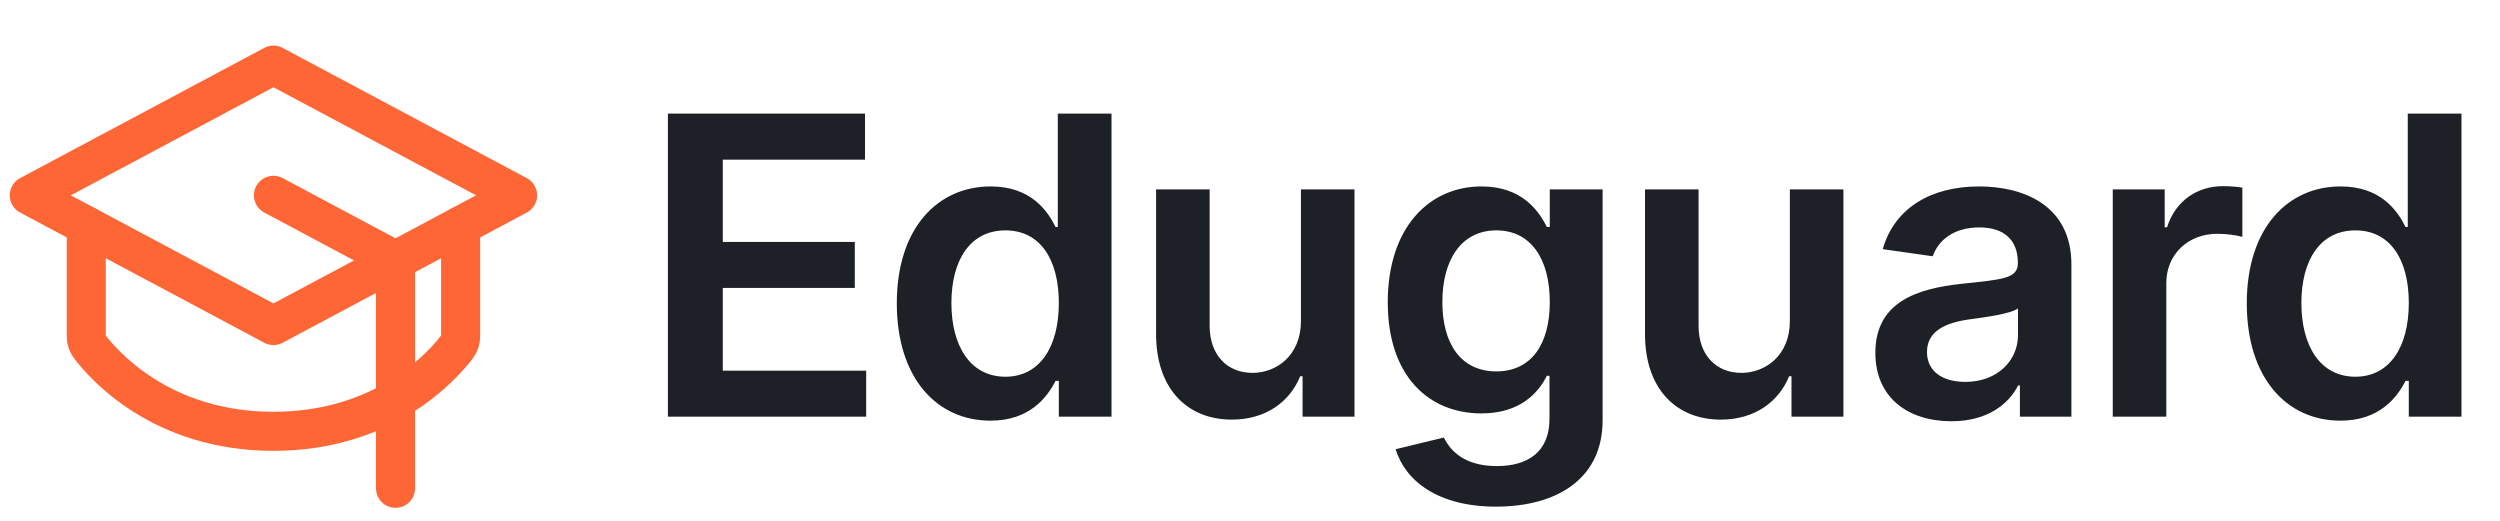
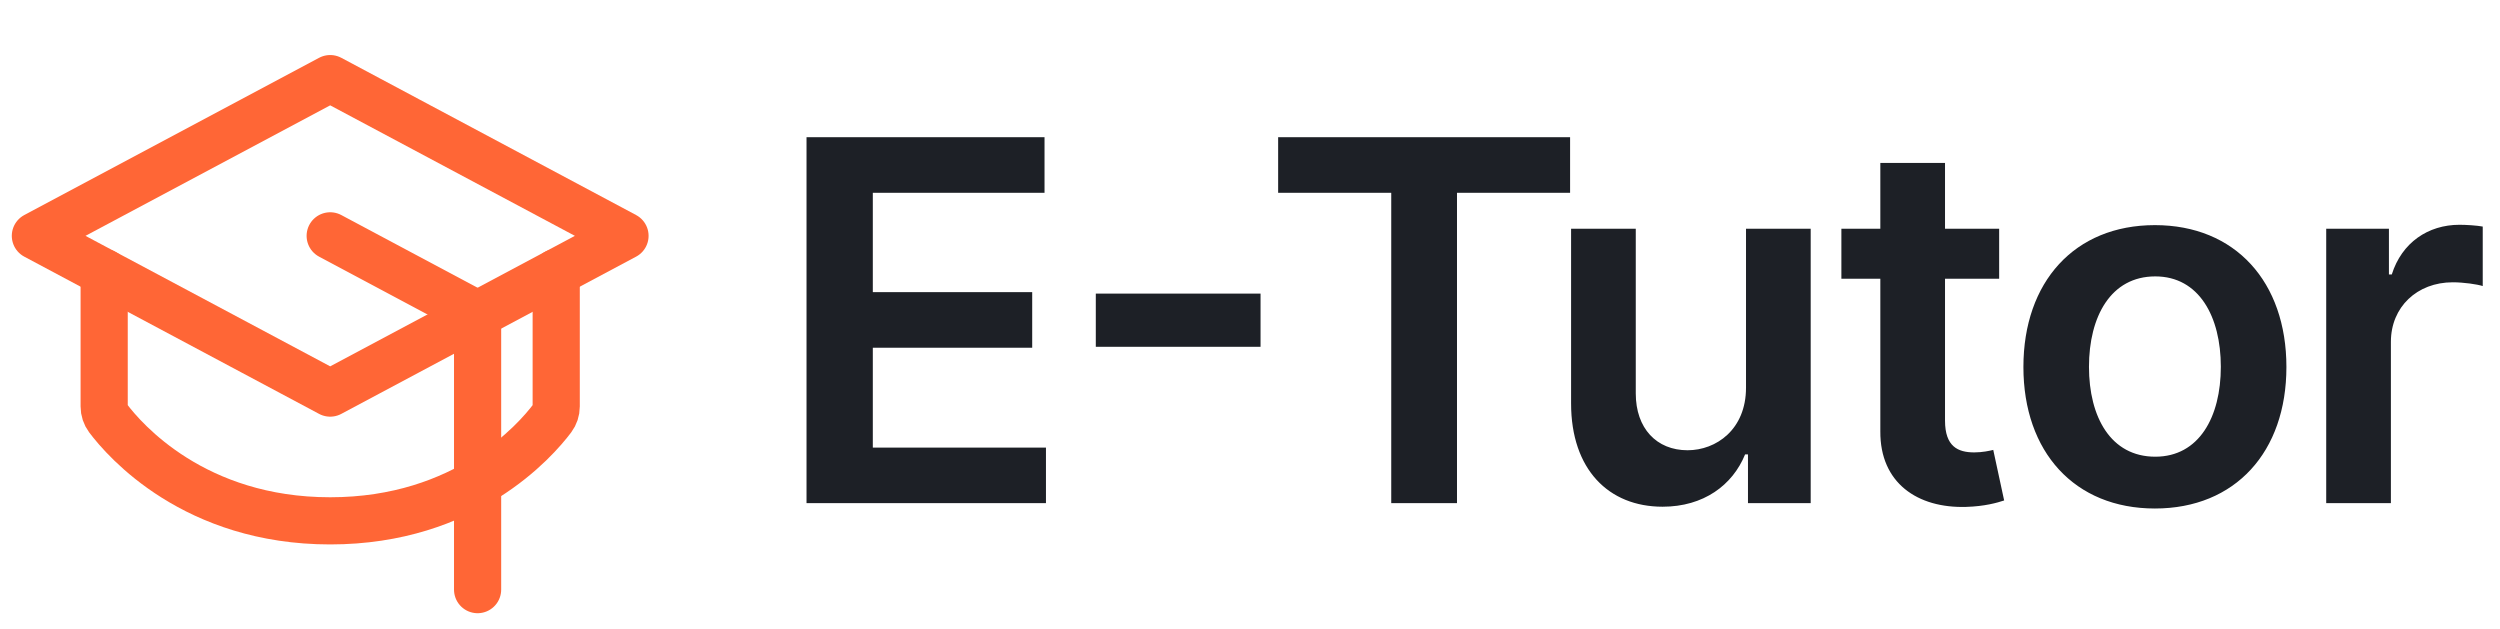
- <svg xmlns="http://www.w3.org/2000/svg" width="192" height="40" viewBox="0 0 192 40" fill="none">
+ <svg xmlns="http://www.w3.org/2000/svg" width="159" height="40" viewBox="0 0 159 40" fill="none">
  <path d="M2.25 15L21 5L39.75 15L21 25L2.25 15Z" stroke="#FF6636" stroke-width="3" stroke-linecap="round" stroke-linejoin="round" />
  <path d="M30.375 37.5V20L21 15" stroke="#FF6636" stroke-width="3" stroke-linecap="round" stroke-linejoin="round" />
-   <path d="M35.375 17.333V25.852C35.376 26.122 35.288 26.384 35.127 26.6C34.074 28.001 29.633 33.125 21 33.125C12.367 33.125 7.926 28.001 6.873 26.6C6.712 26.384 6.624 26.122 6.625 25.852V17.333" stroke="#FF6636" stroke-width="3" stroke-linecap="round" stroke-linejoin="round" />
-   <path d="M51.295 32H66.523V28.466H55.511V22.114H65.648V18.579H55.511V12.261H66.432V8.727H51.295V32ZM76.068 32.307C79.068 32.307 80.421 30.523 81.068 29.25H81.318V32H85.364V8.727H81.239V17.432H81.068C80.443 16.171 79.159 14.318 76.08 14.318C72.046 14.318 68.875 17.477 68.875 23.296C68.875 29.046 71.955 32.307 76.068 32.307ZM77.216 28.932C74.5 28.932 73.068 26.546 73.068 23.273C73.068 20.023 74.478 17.693 77.216 17.693C79.864 17.693 81.318 19.886 81.318 23.273C81.318 26.659 79.841 28.932 77.216 28.932ZM99.912 24.659C99.912 27.318 98.015 28.636 96.197 28.636C94.219 28.636 92.901 27.239 92.901 25.023V14.546H88.787V25.659C88.787 29.852 91.174 32.227 94.606 32.227C97.219 32.227 99.06 30.852 99.856 28.898H100.037V32H104.026V14.546H99.912V24.659ZM114.887 38.909C119.603 38.909 123.08 36.75 123.08 32.284V14.546H119.023V17.432H118.796C118.171 16.171 116.864 14.318 113.785 14.318C109.751 14.318 106.58 17.477 106.58 23.216C106.58 28.909 109.751 31.75 113.773 31.75C116.762 31.75 118.16 30.148 118.796 28.864H119.001V32.17C119.001 34.739 117.296 35.795 114.955 35.795C112.478 35.795 111.387 34.625 110.887 33.602L107.182 34.5C107.932 36.943 110.444 38.909 114.887 38.909ZM114.921 28.523C112.205 28.523 110.773 26.409 110.773 23.193C110.773 20.023 112.182 17.693 114.921 17.693C117.569 17.693 119.023 19.886 119.023 23.193C119.023 26.523 117.546 28.523 114.921 28.523ZM137.461 24.659C137.461 27.318 135.563 28.636 133.745 28.636C131.768 28.636 130.45 27.239 130.45 25.023V14.546H126.336V25.659C126.336 29.852 128.723 32.227 132.154 32.227C134.768 32.227 136.609 30.852 137.404 28.898H137.586V32H141.575V14.546H137.461V24.659ZM149.868 32.352C152.606 32.352 154.243 31.068 154.993 29.602H155.129V32H159.084V20.318C159.084 15.704 155.322 14.318 151.993 14.318C148.322 14.318 145.504 15.954 144.595 19.136L148.436 19.682C148.845 18.489 150.004 17.466 152.015 17.466C153.924 17.466 154.97 18.443 154.97 20.159V20.227C154.97 21.409 153.731 21.466 150.652 21.796C147.265 22.159 144.027 23.171 144.027 27.102C144.027 30.534 146.538 32.352 149.868 32.352ZM150.936 29.329C149.22 29.329 147.993 28.546 147.993 27.034C147.993 25.454 149.368 24.796 151.209 24.534C152.288 24.386 154.447 24.114 154.981 23.682V25.739C154.981 27.682 153.413 29.329 150.936 29.329ZM162.26 32H166.374V21.739C166.374 19.523 168.044 17.954 170.305 17.954C170.999 17.954 171.862 18.079 172.214 18.193V14.409C171.839 14.341 171.192 14.296 170.737 14.296C168.737 14.296 167.067 15.432 166.43 17.454H166.249V14.546H162.26V32ZM179.746 32.307C182.746 32.307 184.098 30.523 184.746 29.25H184.996V32H189.041V8.727H184.916V17.432H184.746C184.121 16.171 182.837 14.318 179.757 14.318C175.723 14.318 172.553 17.477 172.553 23.296C172.553 29.046 175.632 32.307 179.746 32.307ZM180.894 28.932C178.178 28.932 176.746 26.546 176.746 23.273C176.746 20.023 178.155 17.693 180.894 17.693C183.541 17.693 184.996 19.886 184.996 23.273C184.996 26.659 183.519 28.932 180.894 28.932Z" fill="#1D2026" />
+   <path d="M35.375 17.334V25.853C35.376 26.122 35.288 26.385 35.127 26.601C34.074 28.002 29.633 33.126 21 33.126C12.367 33.126 7.926 28.002 6.873 26.601C6.712 26.385 6.624 26.122 6.625 25.853V17.334" stroke="#FF6636" stroke-width="3" stroke-linecap="round" stroke-linejoin="round" />
+   <path d="M51.295 32H66.523V28.466H55.511V22.114H65.648V18.579H55.511V12.261H66.432V8.727H51.295V32ZM80.171 18.671H69.693V22.057H80.171V18.671ZM81.29 12.261H88.483V32H92.665V12.261H99.858V8.727H81.29V12.261ZM111.046 24.659C111.046 27.318 109.148 28.636 107.33 28.636C105.353 28.636 104.035 27.239 104.035 25.023V14.546H99.921V25.659C99.921 29.852 102.307 32.227 105.739 32.227C108.353 32.227 110.194 30.852 110.989 28.898H111.171V32H115.16V14.546H111.046V24.659ZM127.146 14.546H123.703V10.364H119.589V14.546H117.112V17.727H119.589V27.432C119.566 30.716 121.953 32.33 125.044 32.239C126.214 32.205 127.021 31.977 127.464 31.829L126.771 28.614C126.544 28.671 126.078 28.773 125.566 28.773C124.532 28.773 123.703 28.409 123.703 26.75V17.727H127.146V14.546ZM137.052 32.341C142.166 32.341 145.416 28.739 145.416 23.341C145.416 17.932 142.166 14.318 137.052 14.318C131.939 14.318 128.689 17.932 128.689 23.341C128.689 28.739 131.939 32.341 137.052 32.341ZM137.075 29.046C134.245 29.046 132.859 26.523 132.859 23.329C132.859 20.136 134.245 17.579 137.075 17.579C139.859 17.579 141.245 20.136 141.245 23.329C141.245 26.523 139.859 29.046 137.075 29.046ZM147.947 32H152.061V21.739C152.061 19.523 153.731 17.954 155.993 17.954C156.686 17.954 157.55 18.079 157.902 18.193V14.409C157.527 14.341 156.879 14.296 156.425 14.296C154.425 14.296 152.754 15.432 152.118 17.454H151.936V14.546H147.947V32Z" fill="#1D2026" />
</svg>
